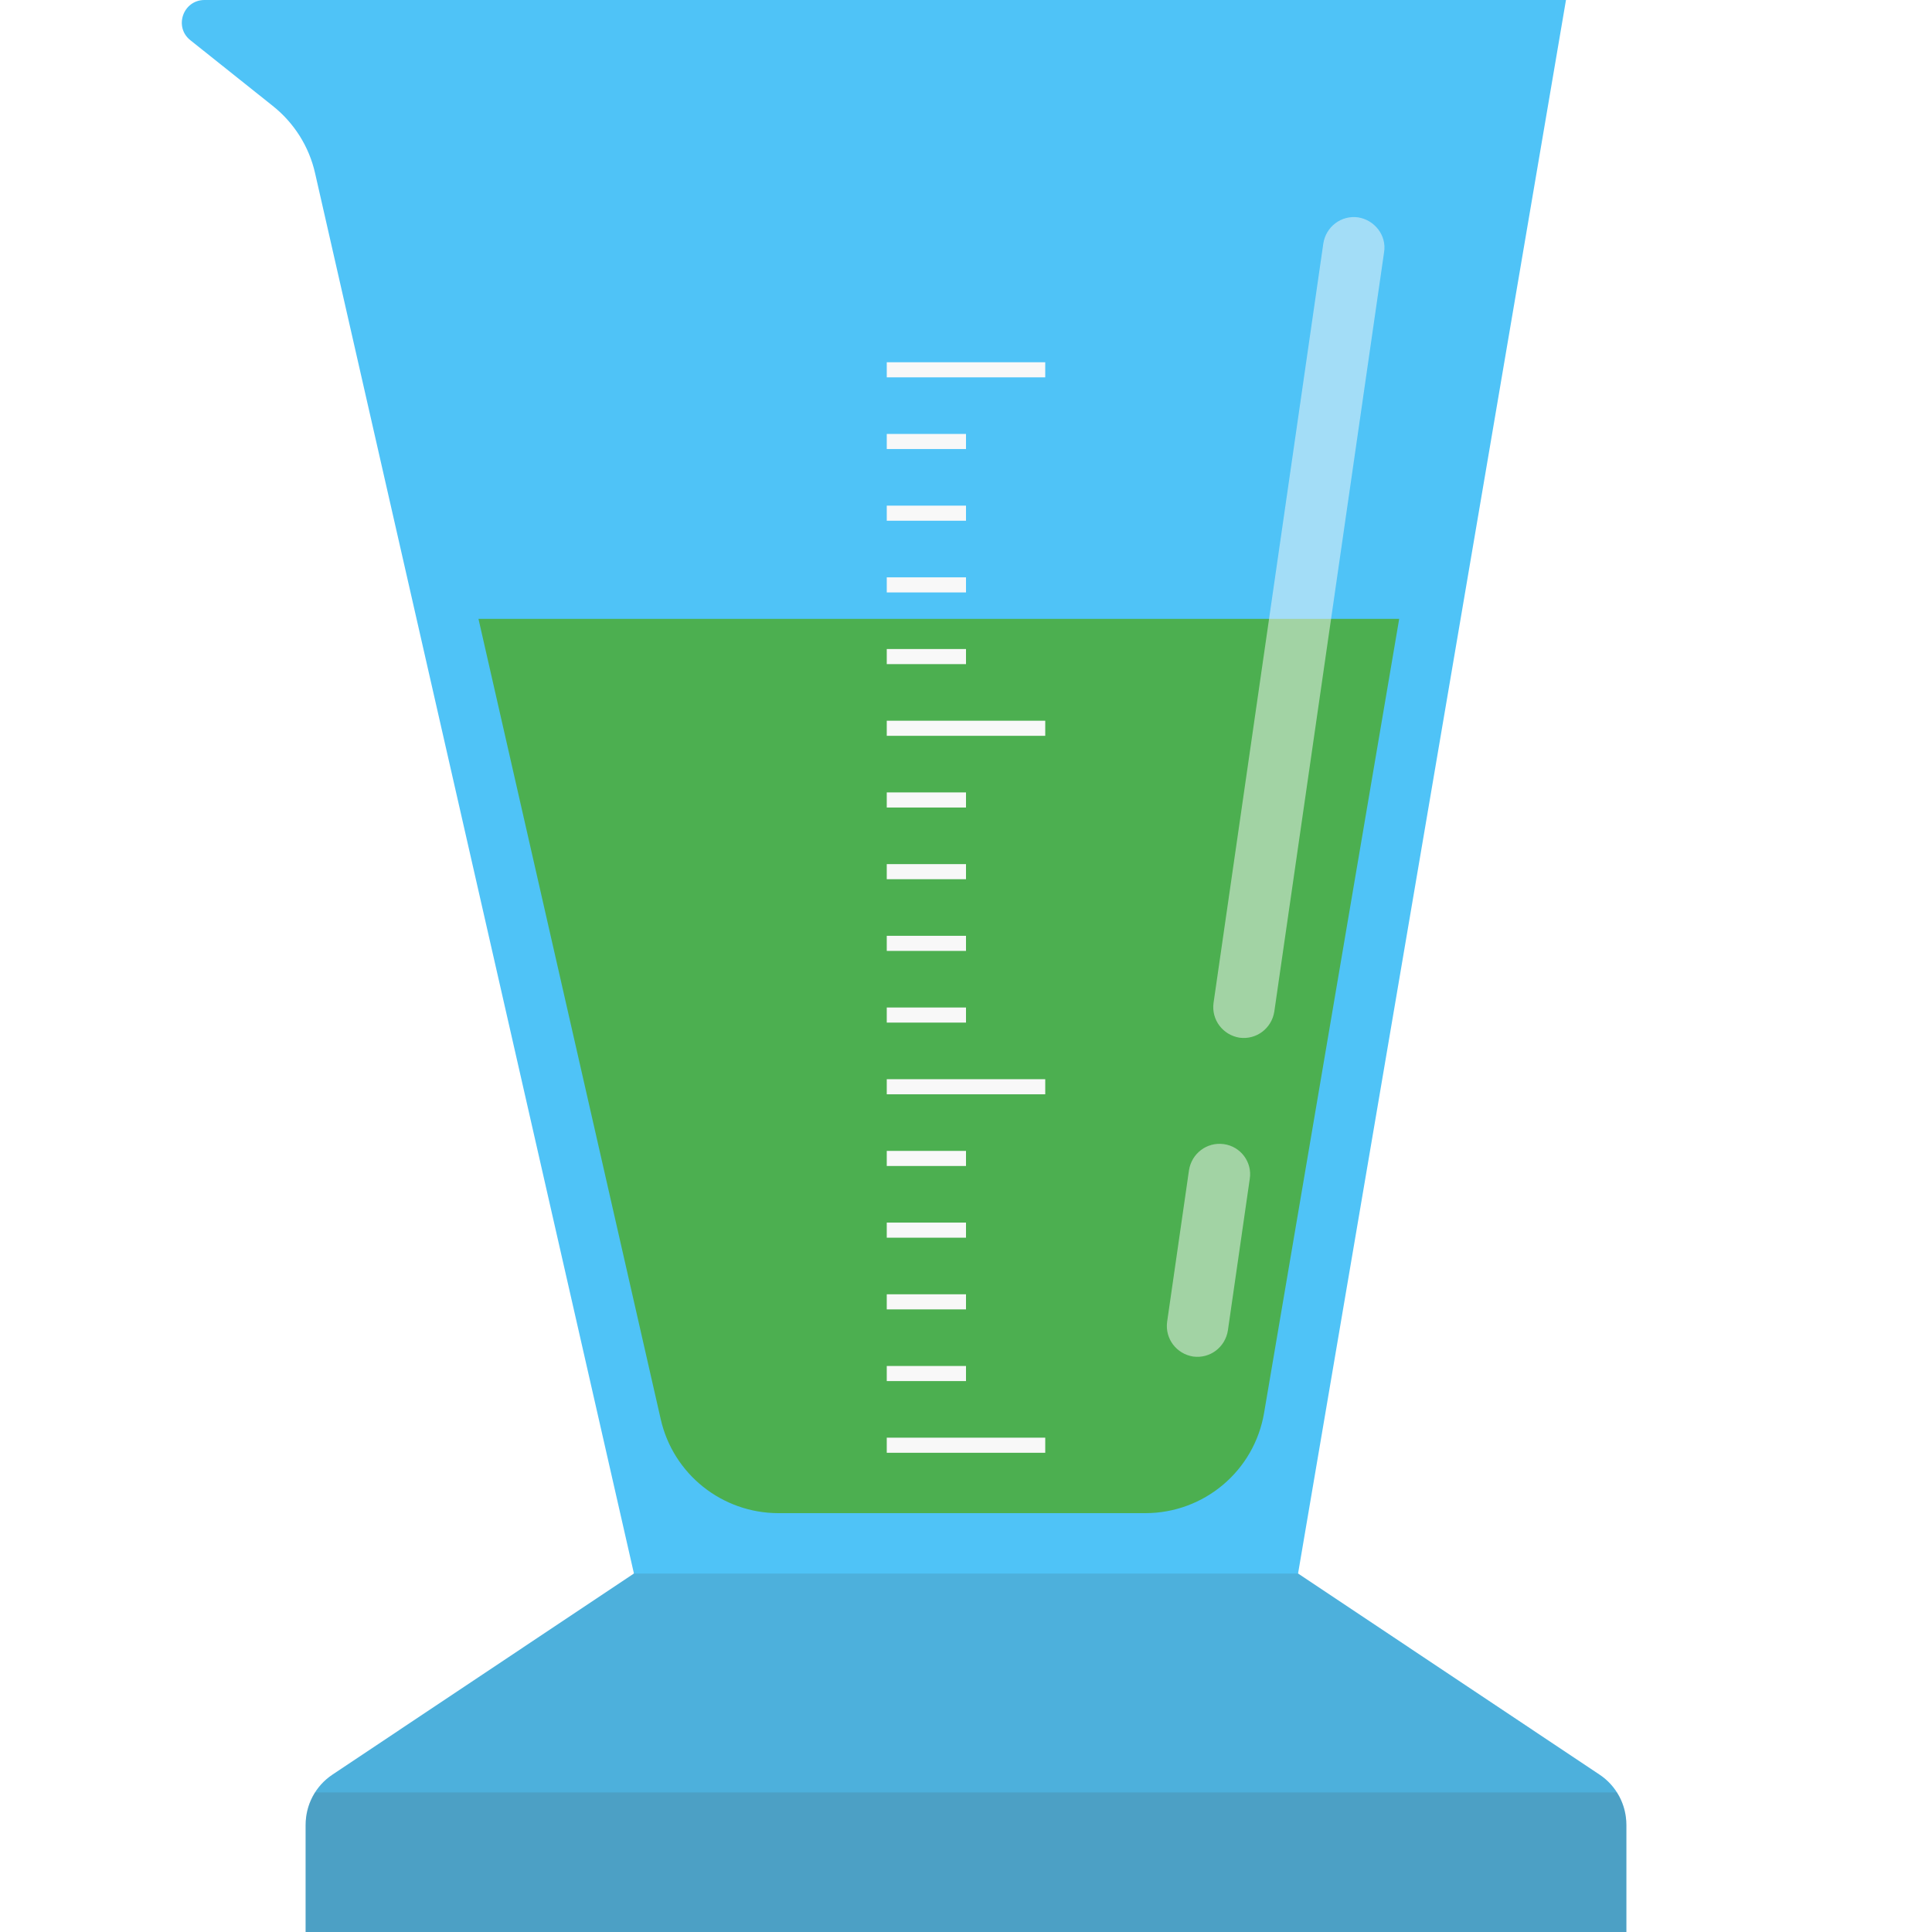
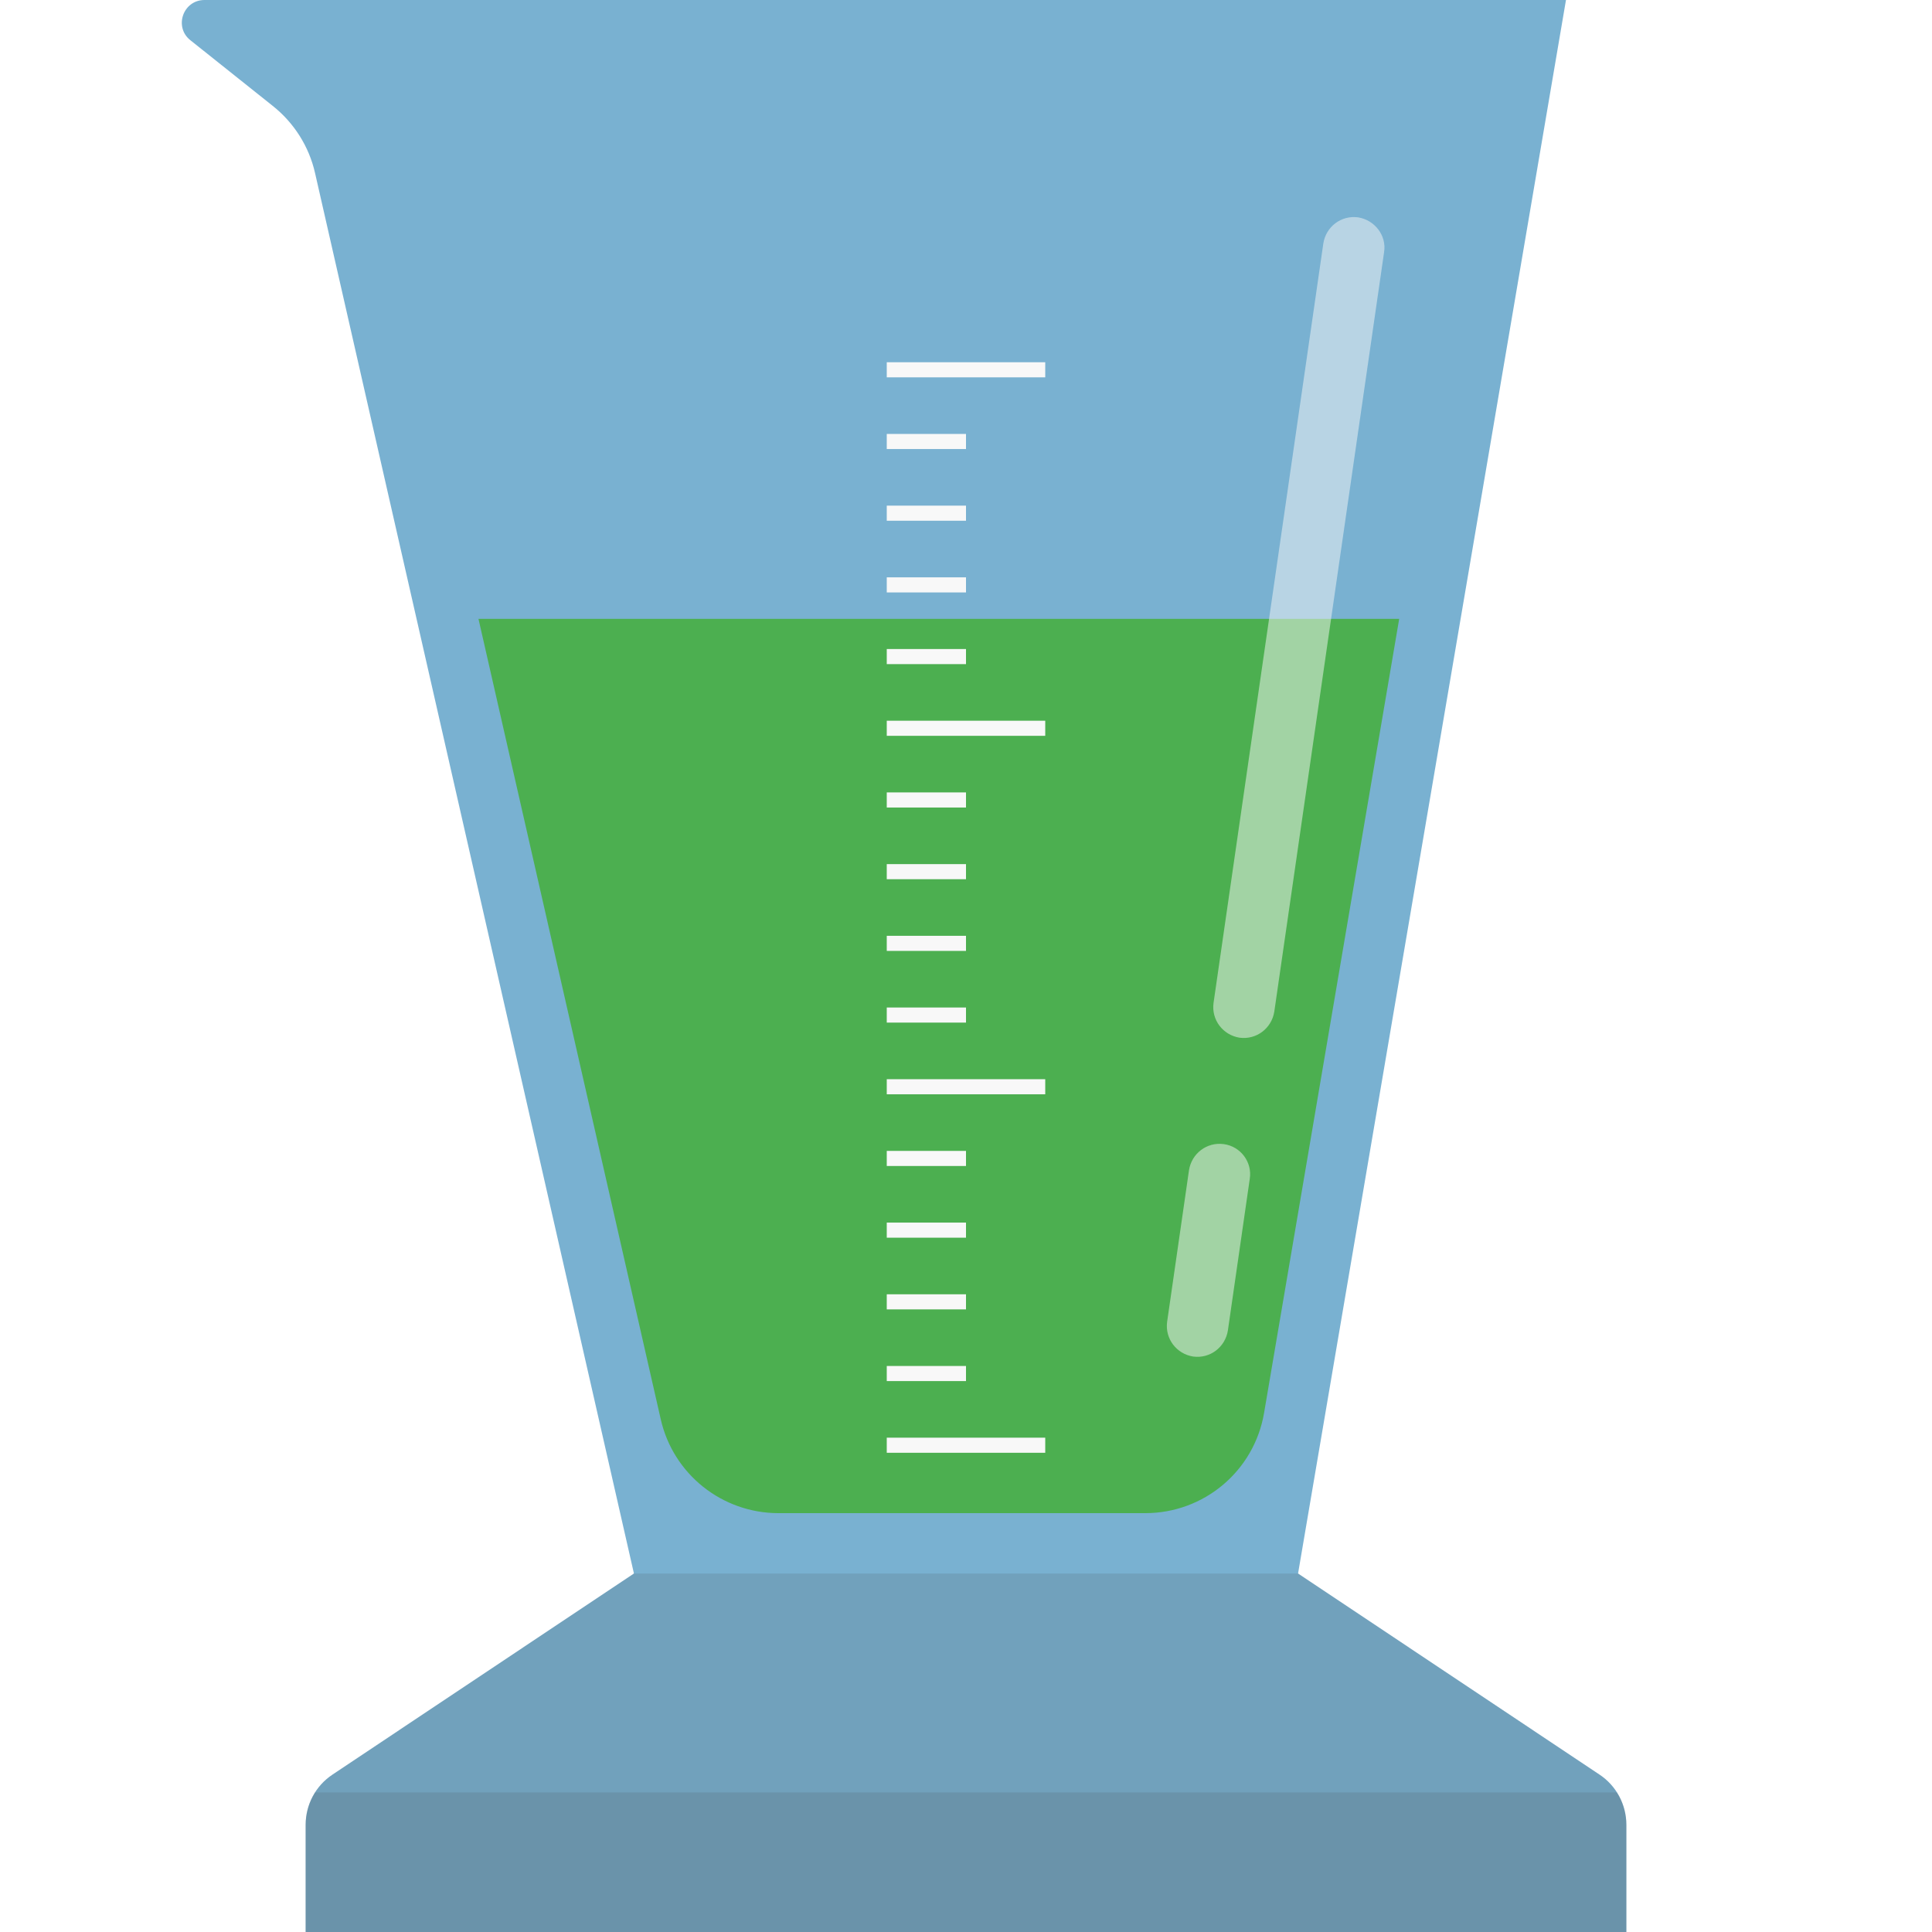
<svg xmlns="http://www.w3.org/2000/svg" version="1.1" x="0" y="0" viewBox="0 0 512 512" xml:space="preserve">
  <style type="text/css">.st1{opacity:.15;fill:#444;enable-background:new}</style>
-   <path d="M423.9 470.3L344 417 415 0H54.2c-5.7 0-8.2 7.2-3.7 10.7L72.2 28c5.7 4.5 9.7 10.8 11.3 17.9L168 417l-79.9 53.3c-4.5 3-7.1 8-7.1 13.3V512h350v-28.4c0-5.4-2.7-10.4-7.1-13.3z" fill="#4fc3f7" />
+   <path d="M423.9 470.3L344 417 415 0H54.2c-5.7 0-8.2 7.2-3.7 10.7L72.2 28c5.7 4.5 9.7 10.8 11.3 17.9L168 417l-79.9 53.3c-4.5 3-7.1 8-7.1 13.3V512h350v-28.4c0-5.4-2.7-10.4-7.1-13.3z" fill="#79b1d1" />
  <path class="st1" d="M428.5 475h-345c-1.6 2.5-2.5 5.5-2.5 8.6V512h350v-28.4c0-3.1-.9-6.1-2.5-8.6z" />
  <path class="st1" d="M344 417H168l-79.9 53.3c-4.5 3-7.1 8-7.1 13.3V512h350v-28.4c0-5.3-2.7-10.3-7.1-13.3L344 417z" />
  <path d="M126.8 164l48.3 212.1c3.3 14.6 16.3 24.9 31.2 24.9h97.2c15.6 0 28.9-11.2 31.5-26.6L370.8 164h-244z" fill="#4caf50" />
  <path d="M235 381h42v4h-42zm0-95h42v4h-42zm0-95h42v4h-42zm0-95h42v4h-42zm0 266h21v4h-21zm0-19h21v4h-21zm0-19h21v4h-21zm0-19h21v4h-21zm0-38h21v4h-21zm0-19h21v4h-21zm0-19h21v4h-21zm0-19h21v4h-21zm0-38h21v4h-21zm0-19h21v4h-21zm0-19h21v4h-21zm0-19h21v4h-21z" fill="#f8f8f8" />
  <path d="M359.9 57.6c-4.5-.6-8.5 2.5-9.2 6.9l-29.1 201.3c-.6 4.5 2.5 8.5 6.9 9.2 4.5.6 8.5-2.5 9.2-6.9l29.1-201.3c.7-4.4-2.5-8.5-6.9-9.2zm-35.6 245.6c-4.5-.6-8.5 2.5-9.2 6.9l-5.8 40.2c-.6 4.5 2.5 8.5 6.9 9.2 4.5.6 8.5-2.5 9.2-6.9l5.8-40.2c.7-4.4-2.4-8.6-6.9-9.2z" opacity=".5" fill="#f8f8f8" />
</svg>
